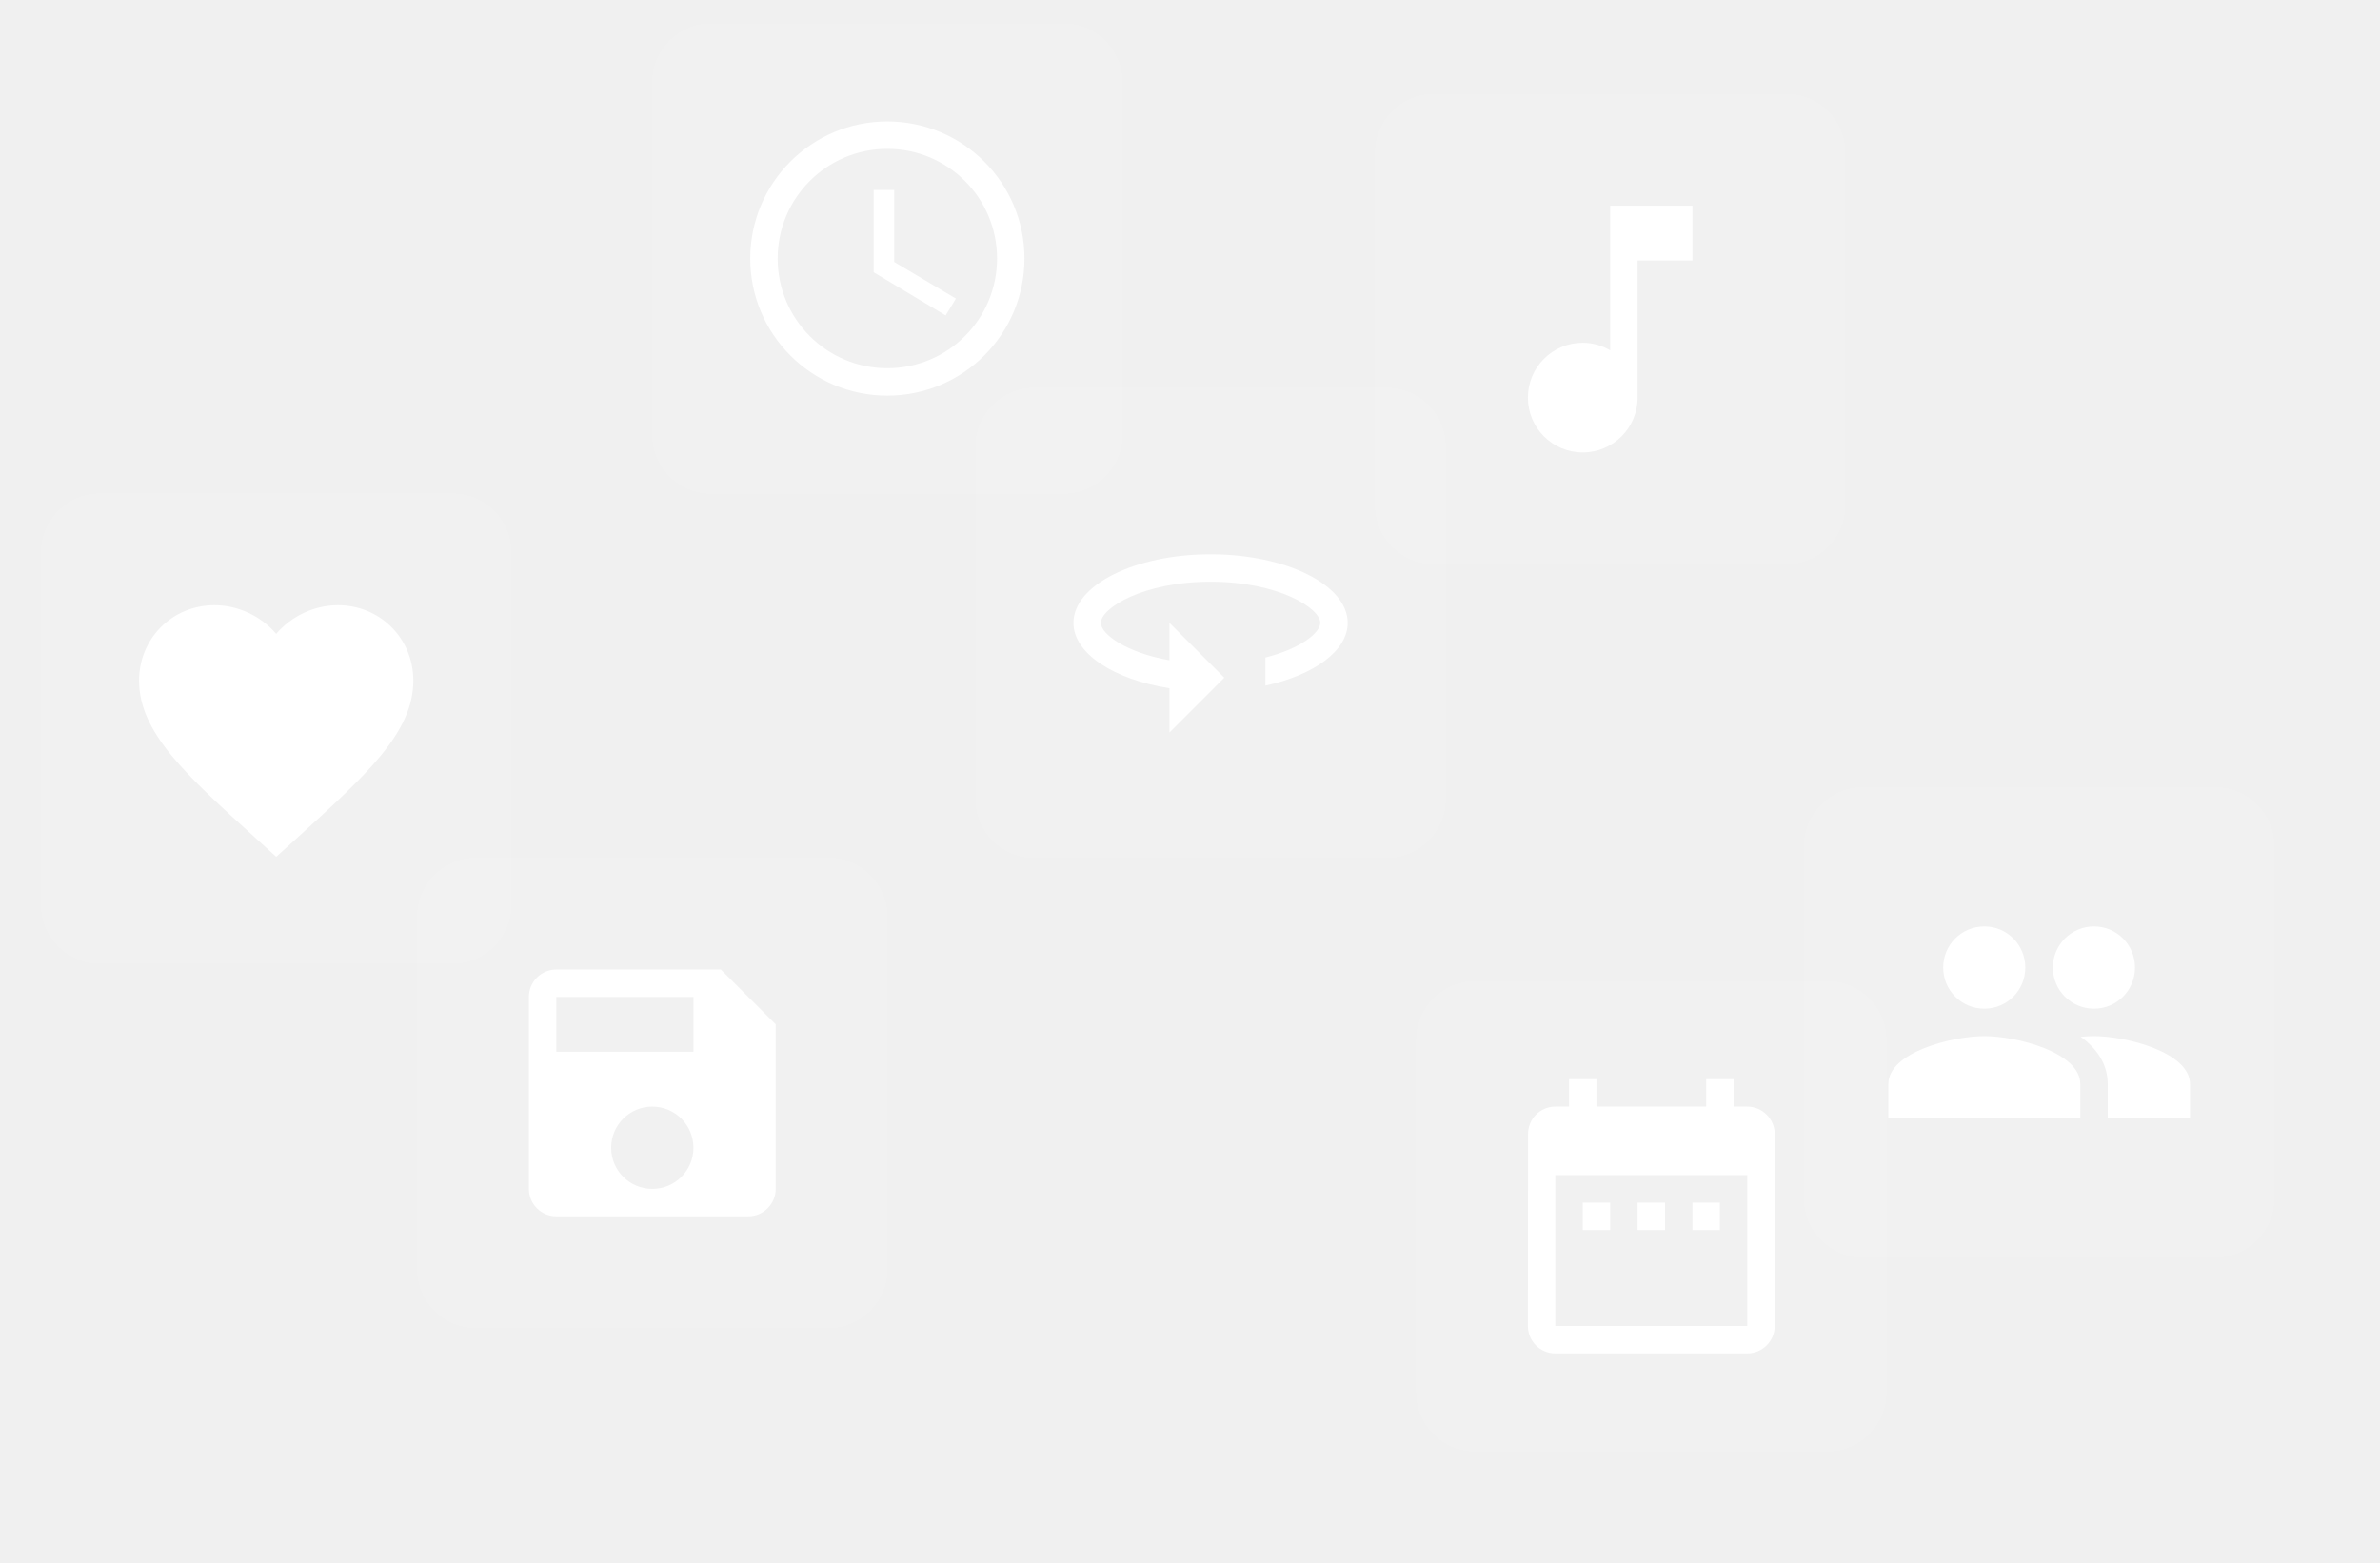
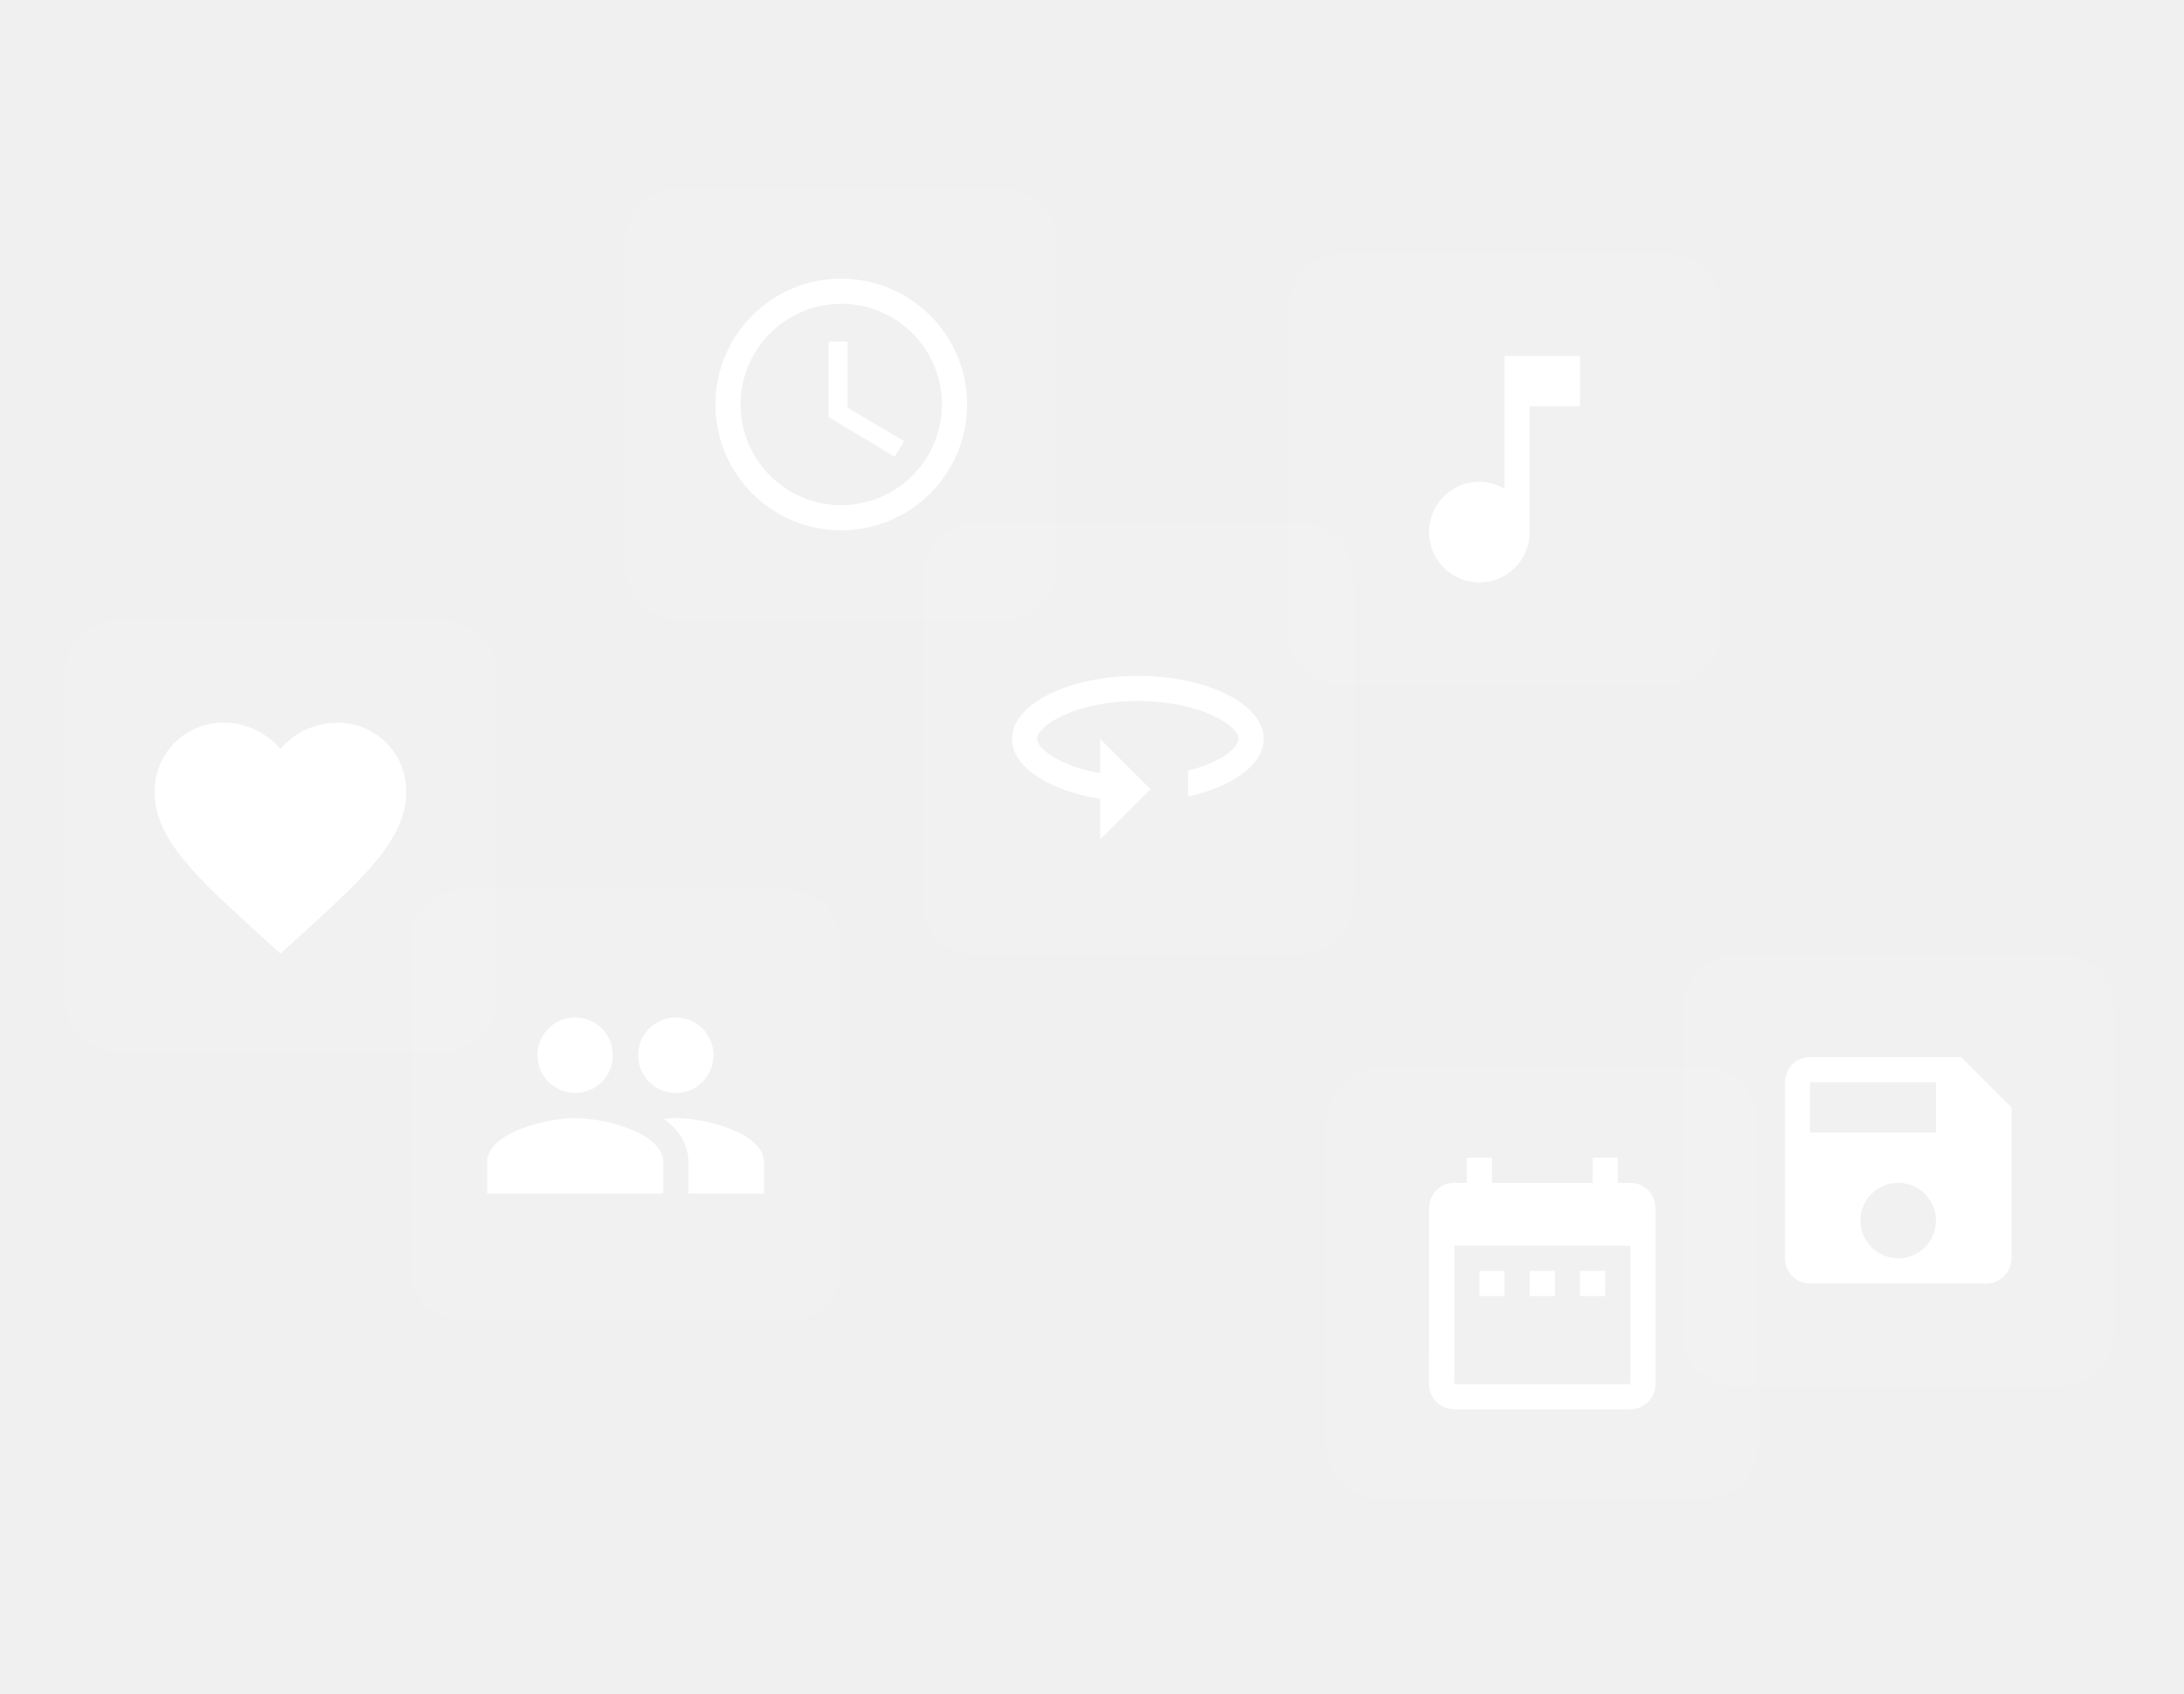
- <svg xmlns="http://www.w3.org/2000/svg" width="405" height="266" viewBox="0 0 405 266" fill="none">
-   <rect x="111" y="4" width="80" height="80" rx="10" fill="white" fill-opacity="0.1" />
-   <path fill-rule="evenodd" clip-rule="evenodd" d="M150.977 20.667C138.097 20.667 127.667 31.12 127.667 44C127.667 56.88 138.097 67.333 150.977 67.333C163.88 67.333 174.333 56.88 174.333 44C174.333 31.12 163.88 20.667 150.977 20.667ZM151 62.667C140.687 62.667 132.333 54.313 132.333 44C132.333 33.687 140.687 25.333 151 25.333C161.313 25.333 169.667 33.687 169.667 44C169.667 54.313 161.313 62.667 151 62.667ZM148.667 32.333H152.167V44.583L162.667 50.813L160.917 53.683L148.667 46.333V32.333Z" fill="white" />
-   <rect x="71" y="146" width="80" height="80" rx="10" fill="white" fill-opacity="0.1" />
-   <path fill-rule="evenodd" clip-rule="evenodd" d="M122.667 165H94.667C92.077 165 90 167.1 90 169.667V202.333C90 204.9 92.077 207 94.667 207H127.333C129.9 207 132 204.9 132 202.333V174.333L122.667 165ZM111 202.333C107.127 202.333 104 199.207 104 195.333C104 191.46 107.127 188.333 111 188.333C114.873 188.333 118 191.46 118 195.333C118 199.207 114.873 202.333 111 202.333ZM94.667 179H118V169.667H94.667V179Z" fill="white" />
-   <rect x="234" y="16" width="80" height="80" rx="10" fill="white" fill-opacity="0.1" />
-   <path d="M274 35V59.617C272.623 58.823 271.037 58.333 269.333 58.333C264.177 58.333 260 62.51 260 67.667C260 72.823 264.177 77 269.333 77C274.49 77 278.667 72.823 278.667 67.667V44.333H288V35H274Z" fill="white" />
-   <rect x="7" y="84" width="80" height="80" rx="10" fill="white" fill-opacity="0.1" />
-   <path d="M47 145.817L43.617 142.737C31.6 131.84 23.667 124.653 23.667 115.833C23.667 108.647 29.313 103 36.5 103C40.56 103 44.457 104.89 47 107.877C49.543 104.89 53.44 103 57.5 103C64.687 103 70.333 108.647 70.333 115.833C70.333 124.653 62.4 131.84 50.383 142.76L47 145.817Z" fill="white" />
-   <rect x="166" y="66" width="80" height="80" rx="10" fill="white" fill-opacity="0.1" />
-   <path d="M206 94.333C193.12 94.333 182.667 99.56 182.667 106C182.667 111.227 189.527 115.637 199 117.13V124.667L208.333 115.333L199 106V112.37C191.65 111.063 187.333 107.937 187.333 106C187.333 103.527 194.427 99 206 99C217.573 99 224.667 103.527 224.667 106C224.667 107.703 221.26 110.41 215.333 111.903V116.687C223.57 114.89 229.333 110.783 229.333 106C229.333 99.56 218.88 94.333 206 94.333Z" fill="white" />
-   <rect x="241" y="167" width="80" height="80" rx="10" fill="white" fill-opacity="0.1" />
-   <path fill-rule="evenodd" clip-rule="evenodd" d="M297.333 188.333H295V183.667H290.333V188.333H271.667V183.667H267V188.333H264.667C262.077 188.333 260.023 190.433 260.023 193L260 225.667C260 228.233 262.077 230.333 264.667 230.333H297.333C299.9 230.333 302 228.233 302 225.667V193C302 190.433 299.9 188.333 297.333 188.333ZM269.333 204.667V209.333H274V204.667H269.333ZM283.333 204.667H278.667V209.333H283.333V204.667ZM292.667 204.667V209.333H288V204.667H292.667ZM264.667 225.667H297.333V200H264.667V225.667Z" fill="white" />
-   <rect x="307" y="134" width="80" height="80" rx="10" fill="white" fill-opacity="0.1" />
-   <path fill-rule="evenodd" clip-rule="evenodd" d="M344.643 164.667C344.643 168.54 341.54 171.667 337.667 171.667C333.793 171.667 330.667 168.54 330.667 164.667C330.667 160.793 333.793 157.667 337.667 157.667C341.54 157.667 344.643 160.793 344.643 164.667ZM363.31 164.667C363.31 168.54 360.207 171.667 356.333 171.667C352.46 171.667 349.333 168.54 349.333 164.667C349.333 160.793 352.46 157.667 356.333 157.667C360.207 157.667 363.31 160.793 363.31 164.667ZM337.667 176.333C332.23 176.333 321.333 179.063 321.333 184.5V190.333H354V184.5C354 179.063 343.103 176.333 337.667 176.333ZM354.07 176.45C354.887 176.38 355.657 176.333 356.333 176.333C361.77 176.333 372.667 179.063 372.667 184.5V190.333H358.667V184.5C358.667 181.047 356.777 178.41 354.07 176.45Z" fill="white" />
+ <svg xmlns="http://www.w3.org/2000/svg" width="405" height="314" viewBox="0 0 405 314" fill="none">
+   <rect x="116" y="35" width="80" height="80" rx="10" fill="white" fill-opacity="0.1" />
+   <path fill-rule="evenodd" clip-rule="evenodd" d="M155.977 51.667C143.097 51.667 132.667 62.12 132.667 75C132.667 87.88 143.097 98.333 155.977 98.333C168.88 98.333 179.333 87.88 179.333 75C179.333 62.12 168.88 51.667 155.977 51.667ZM156 93.667C145.687 93.667 137.333 85.313 137.333 75C137.333 64.687 145.687 56.333 156 56.333C166.313 56.333 174.667 64.687 174.667 75C174.667 85.313 166.313 93.667 156 93.667ZM153.667 63.333H157.167V75.583L167.667 81.813L165.917 84.683L153.667 77.333V63.333Z" fill="white" />
+   <rect x="312" y="177" width="80" height="80" rx="10" fill="white" fill-opacity="0.1" />
+   <path fill-rule="evenodd" clip-rule="evenodd" d="M363.667 196H335.667C333.077 196 331 198.1 331 200.667V233.333C331 235.9 333.077 238 335.667 238H368.333C370.9 238 373 235.9 373 233.333V205.333L363.667 196ZM352 233.333C348.127 233.333 345 230.207 345 226.333C345 222.46 348.127 219.333 352 219.333C355.873 219.333 359 222.46 359 226.333C359 230.207 355.873 233.333 352 233.333ZM335.667 210H359V200.667H335.667V210Z" fill="white" />
+   <rect x="239" y="47" width="80" height="80" rx="10" fill="white" fill-opacity="0.1" />
+   <path d="M279 66V90.617C277.623 89.823 276.037 89.333 274.333 89.333C269.177 89.333 265 93.51 265 98.667C265 103.823 269.177 108 274.333 108C279.49 108 283.667 103.823 283.667 98.667V75.333H293V66H279Z" fill="white" />
+   <rect x="12" y="115" width="80" height="80" rx="10" fill="white" fill-opacity="0.1" />
+   <path d="M52 176.817L48.617 173.737C36.6 162.84 28.667 155.653 28.667 146.833C28.667 139.647 34.313 134 41.5 134C45.56 134 49.457 135.89 52 138.877C54.543 135.89 58.44 134 62.5 134C69.687 134 75.333 139.647 75.333 146.833C75.333 155.653 67.4 162.84 55.383 173.76L52 176.817Z" fill="white" />
+   <rect x="171" y="97" width="80" height="80" rx="10" fill="white" fill-opacity="0.1" />
+   <path d="M211 125.333C198.12 125.333 187.667 130.56 187.667 137C187.667 142.227 194.527 146.637 204 148.13V155.667L213.333 146.333L204 137V143.37C196.65 142.063 192.333 138.937 192.333 137C192.333 134.527 199.427 130 211 130C222.573 130 229.667 134.527 229.667 137C229.667 138.703 226.26 141.41 220.333 142.903V147.687C228.57 145.89 234.333 141.783 234.333 137C234.333 130.56 223.88 125.333 211 125.333Z" fill="white" />
+   <rect x="246" y="198" width="80" height="80" rx="10" fill="white" fill-opacity="0.1" />
+   <path fill-rule="evenodd" clip-rule="evenodd" d="M302.333 219.333H300V214.667H295.333V219.333H276.667V214.667H272V219.333H269.667C267.077 219.333 265.023 221.433 265.023 224L265 256.667C265 259.233 267.077 261.333 269.667 261.333H302.333C304.9 261.333 307 259.233 307 256.667V224C307 221.433 304.9 219.333 302.333 219.333ZM274.333 235.667V240.333H279V235.667H274.333ZM288.333 235.667H283.667V240.333H288.333V235.667ZM297.667 235.667V240.333H293V235.667H297.667ZM269.667 256.667H302.333V231H269.667V256.667Z" fill="white" />
+   <rect x="76" y="165" width="80" height="80" rx="10" fill="white" fill-opacity="0.1" />
+   <path fill-rule="evenodd" clip-rule="evenodd" d="M113.643 195.667C113.643 199.54 110.54 202.667 106.667 202.667C102.793 202.667 99.667 199.54 99.667 195.667C99.667 191.793 102.793 188.667 106.667 188.667C110.54 188.667 113.643 191.793 113.643 195.667ZM132.31 195.667C132.31 199.54 129.207 202.667 125.333 202.667C121.46 202.667 118.333 199.54 118.333 195.667C118.333 191.793 121.46 188.667 125.333 188.667C129.207 188.667 132.31 191.793 132.31 195.667ZM106.667 207.333C101.23 207.333 90.333 210.063 90.333 215.5V221.333H123V215.5C123 210.063 112.103 207.333 106.667 207.333ZM123.07 207.45C123.887 207.38 124.657 207.333 125.333 207.333C130.77 207.333 141.667 210.063 141.667 215.5V221.333H127.667V215.5C127.667 212.047 125.777 209.41 123.07 207.45Z" fill="white" />
</svg>
